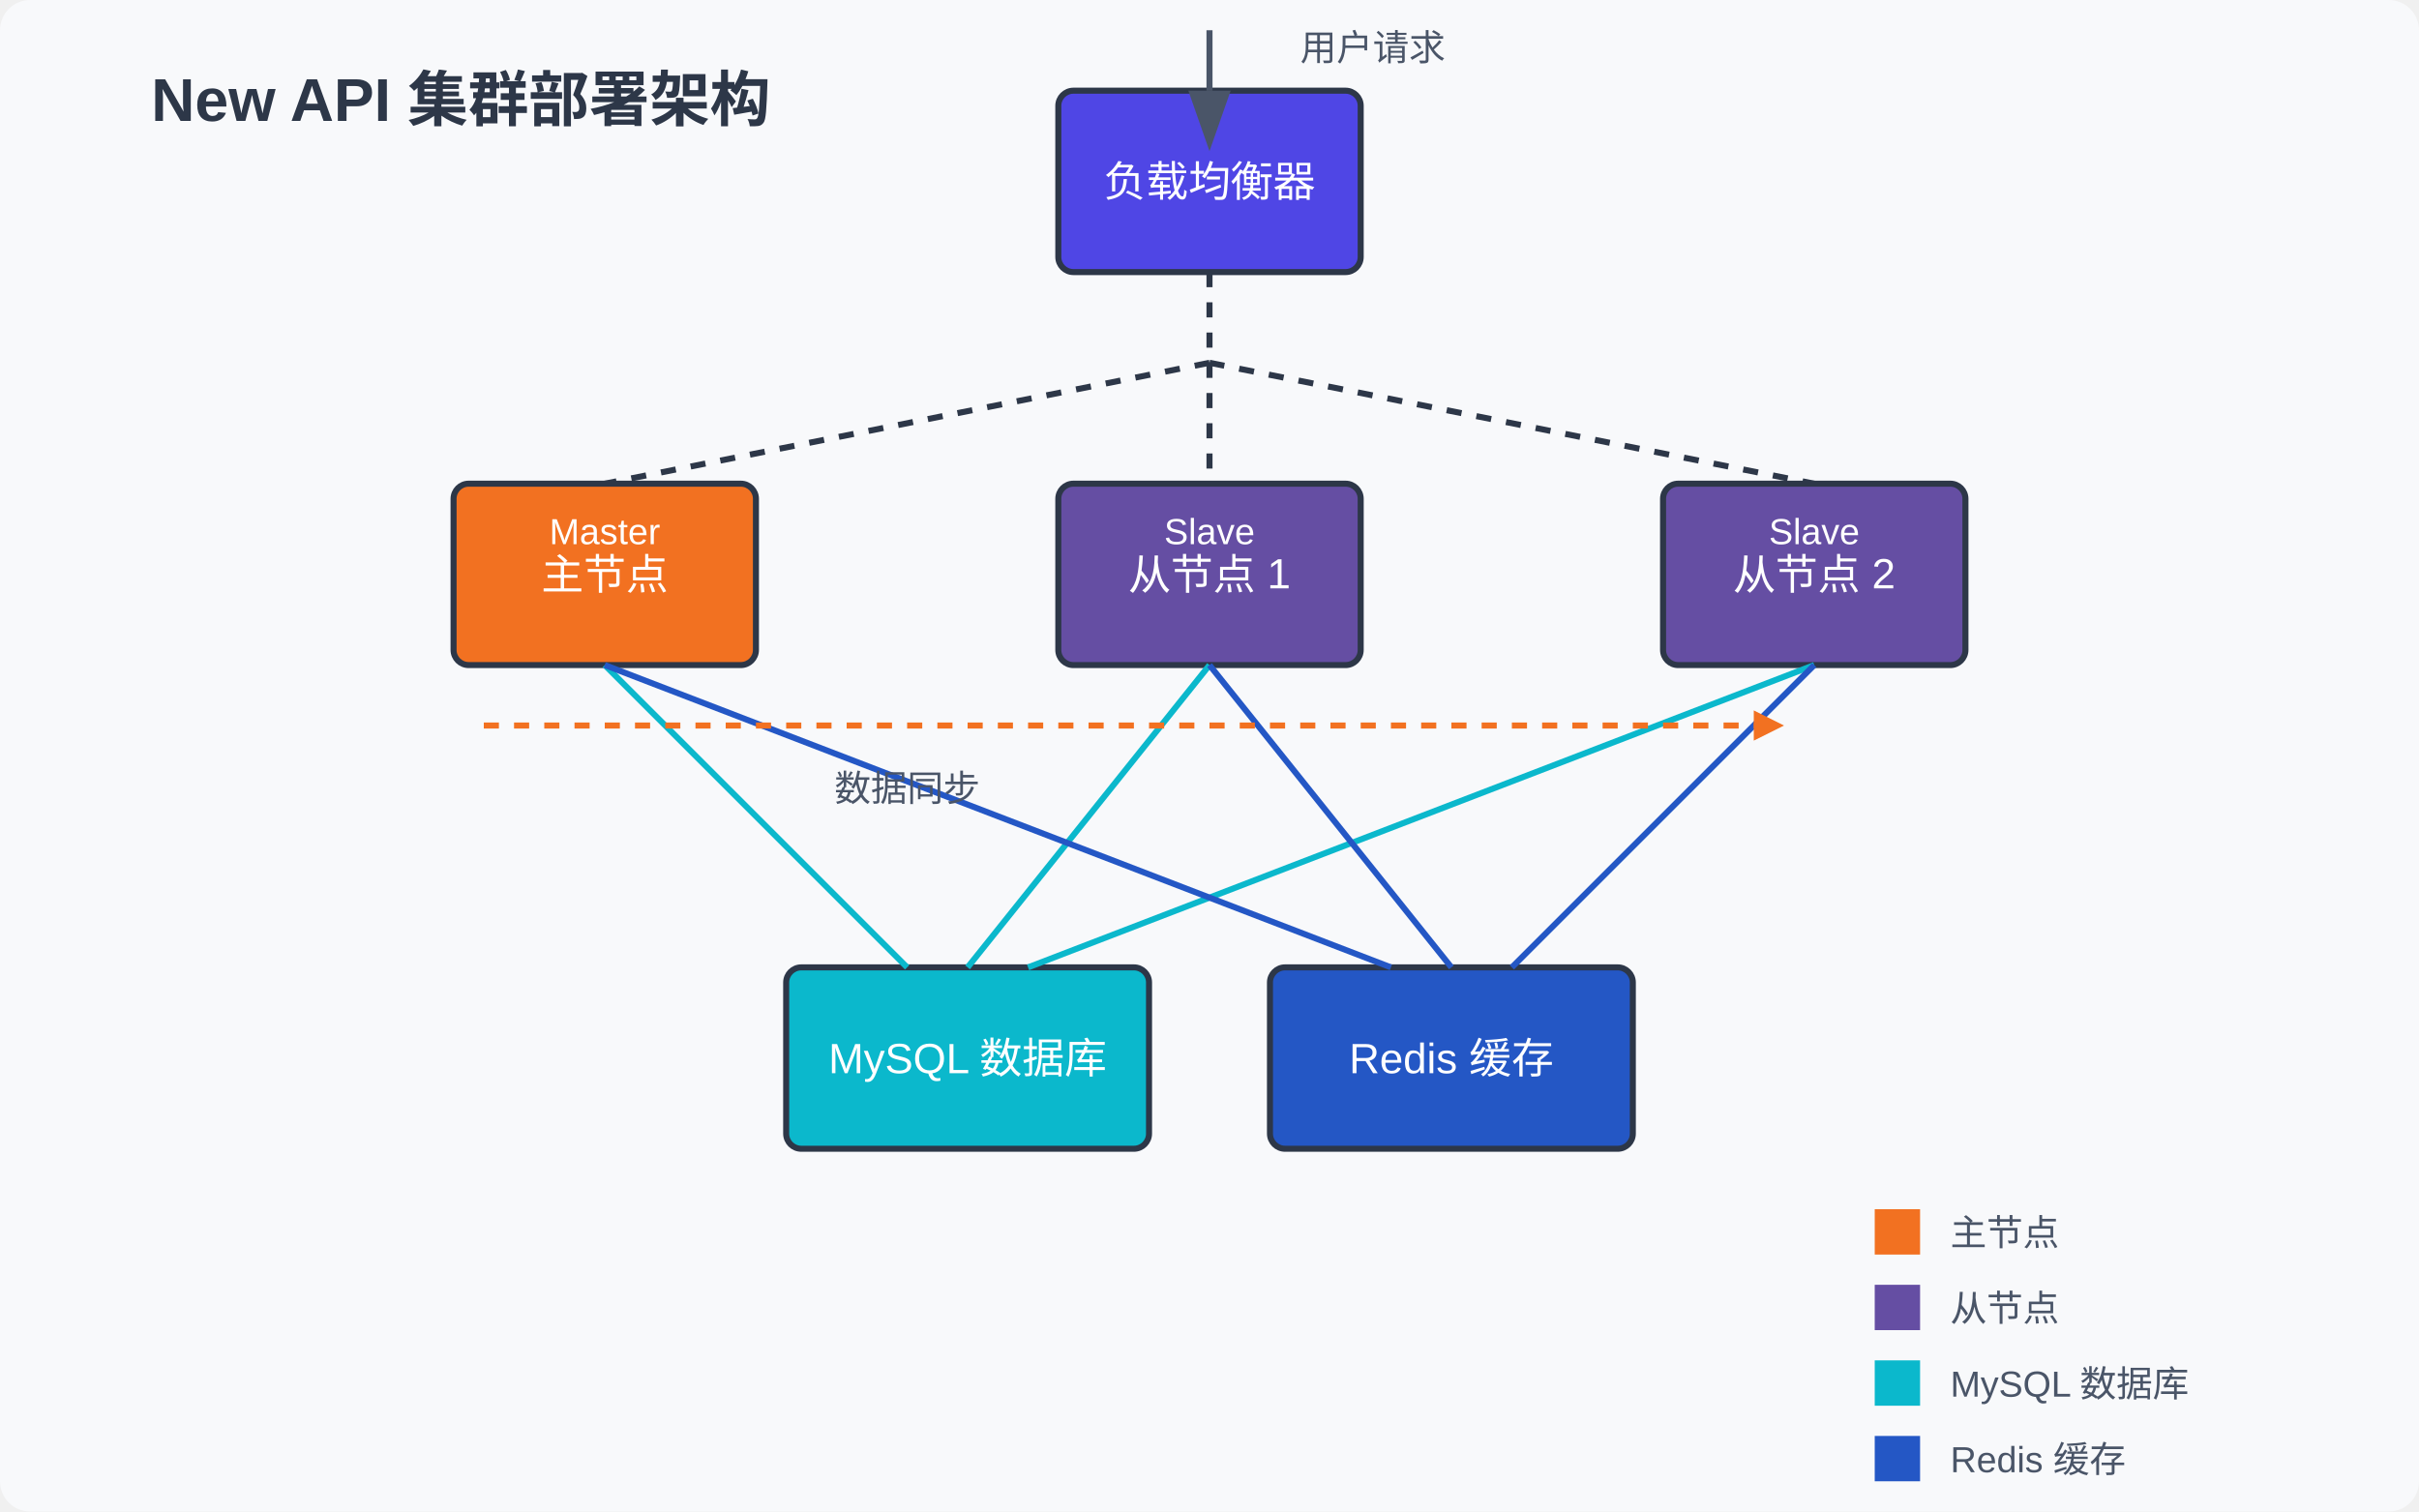
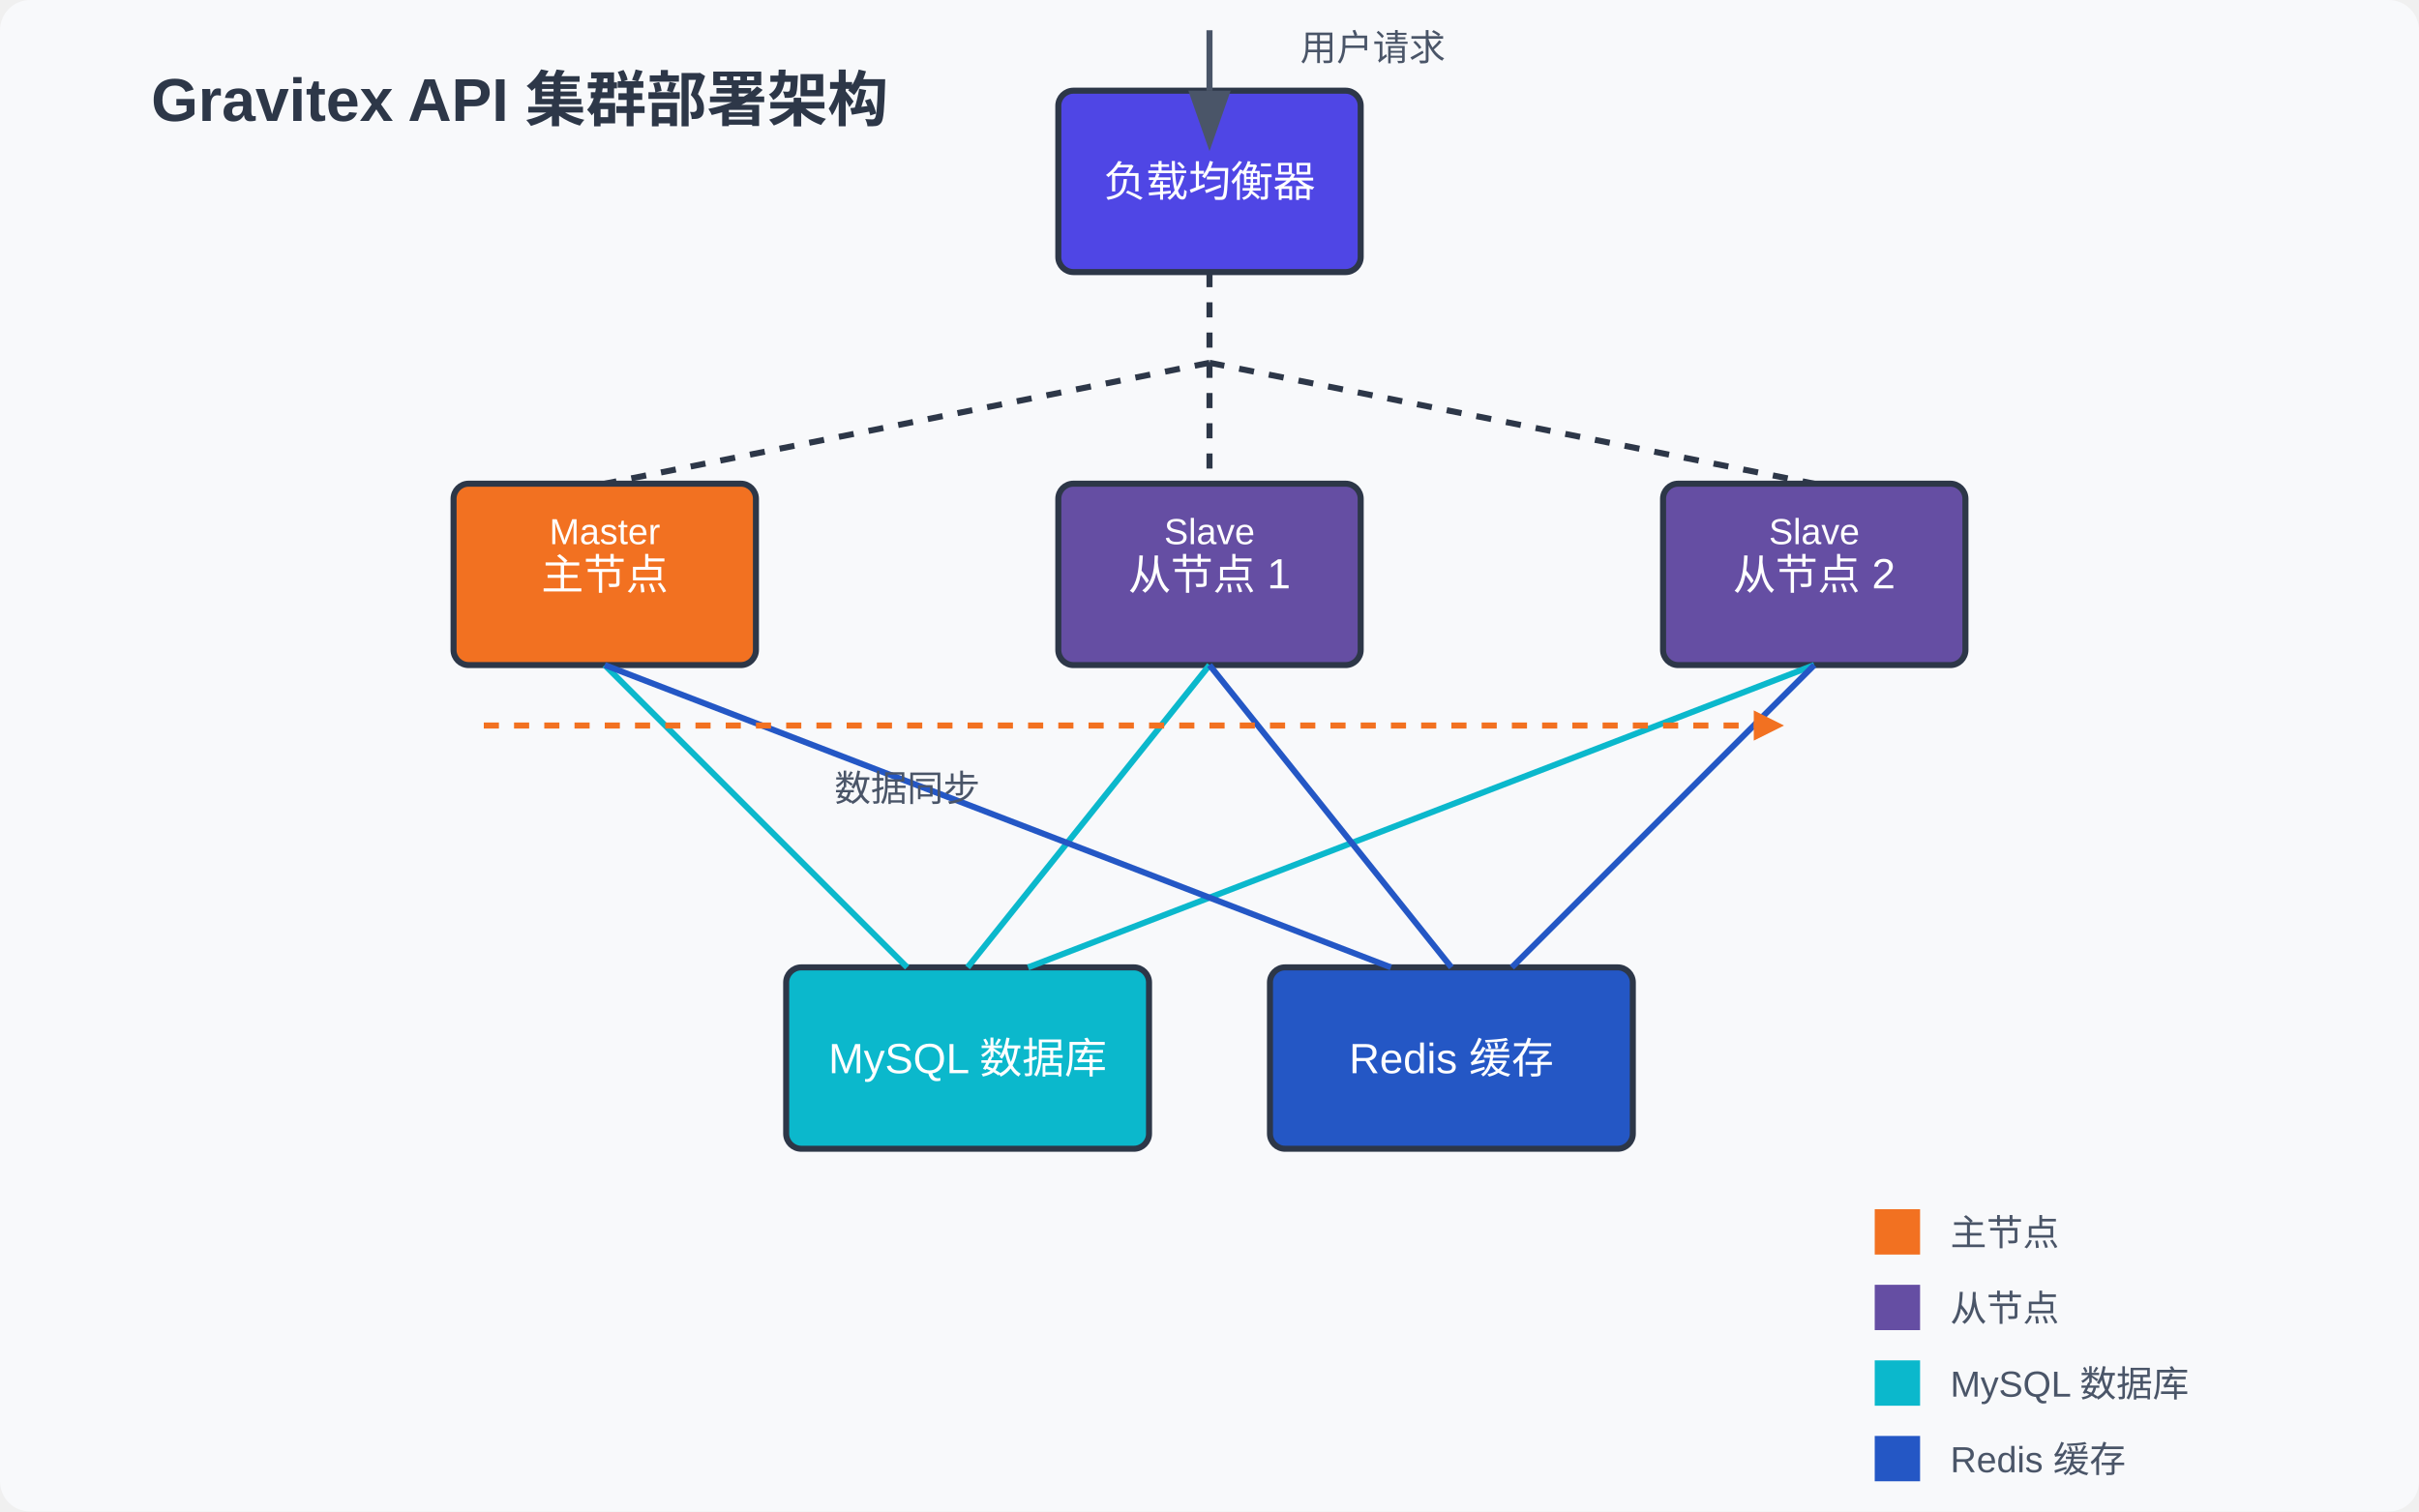
<svg xmlns="http://www.w3.org/2000/svg" width="800" height="500" viewBox="0 0 800 500">
  <rect width="800" height="500" fill="#f8f9fb" rx="10" ry="10" />
  <rect x="350" y="30" width="100" height="60" rx="5" ry="5" fill="#4F46E5" stroke="#2d3748" stroke-width="2" />
  <text x="400" y="65" font-family="Arial" font-size="14" fill="white" text-anchor="middle">负载均衡器</text>
  <line x1="400" y1="90" x2="400" y2="120" stroke="#2d3748" stroke-width="2" stroke-dasharray="5,5" />
  <line x1="400" y1="120" x2="200" y2="160" stroke="#2d3748" stroke-width="2" stroke-dasharray="5,5" />
  <line x1="400" y1="120" x2="400" y2="160" stroke="#2d3748" stroke-width="2" stroke-dasharray="5,5" />
  <line x1="400" y1="120" x2="600" y2="160" stroke="#2d3748" stroke-width="2" stroke-dasharray="5,5" />
  <rect x="150" y="160" width="100" height="60" rx="5" ry="5" fill="#f27121" stroke="#2d3748" stroke-width="2" />
  <text x="200" y="195" font-family="Arial" font-size="14" fill="white" text-anchor="middle">主节点</text>
  <text x="200" y="180" font-family="Arial" font-size="12" fill="white" text-anchor="middle">Master</text>
  <rect x="350" y="160" width="100" height="60" rx="5" ry="5" fill="#654ea3" stroke="#2d3748" stroke-width="2" />
  <text x="400" y="195" font-family="Arial" font-size="14" fill="white" text-anchor="middle">从节点 1</text>
  <text x="400" y="180" font-family="Arial" font-size="12" fill="white" text-anchor="middle">Slave</text>
  <rect x="550" y="160" width="100" height="60" rx="5" ry="5" fill="#654ea3" stroke="#2d3748" stroke-width="2" />
  <text x="600" y="195" font-family="Arial" font-size="14" fill="white" text-anchor="middle">从节点 2</text>
  <text x="600" y="180" font-family="Arial" font-size="12" fill="white" text-anchor="middle">Slave</text>
  <rect x="260" y="320" width="120" height="60" rx="5" ry="5" fill="#0bb8cc" stroke="#2d3748" stroke-width="2" />
  <text x="320" y="355" font-family="Arial" font-size="14" fill="white" text-anchor="middle">MySQL 数据库</text>
  <rect x="420" y="320" width="120" height="60" rx="5" ry="5" fill="#2457c5" stroke="#2d3748" stroke-width="2" />
  <text x="480" y="355" font-family="Arial" font-size="14" fill="white" text-anchor="middle">Redis 缓存</text>
  <line x1="200" y1="220" x2="300" y2="320" stroke="#0bb8cc" stroke-width="2" />
  <line x1="400" y1="220" x2="320" y2="320" stroke="#0bb8cc" stroke-width="2" />
  <line x1="600" y1="220" x2="340" y2="320" stroke="#0bb8cc" stroke-width="2" />
  <line x1="200" y1="220" x2="460" y2="320" stroke="#2457c5" stroke-width="2" />
  <line x1="400" y1="220" x2="480" y2="320" stroke="#2457c5" stroke-width="2" />
  <line x1="600" y1="220" x2="500" y2="320" stroke="#2457c5" stroke-width="2" />
  <line x1="160" y1="240" x2="590" y2="240" stroke="#f27121" stroke-width="2" stroke-dasharray="5,5" />
  <polygon points="590,240 580,235 580,245" fill="#f27121" />
  <text x="300" y="265" font-family="Arial" font-size="12" fill="#4a5568" text-anchor="middle">数据同步</text>
  <path d="M 400 10 L 400 30" stroke="#4a5568" stroke-width="2" marker-end="url(#arrowhead)" />
  <text x="430" y="20" font-family="Arial" font-size="12" fill="#4a5568">用户请求</text>
  <defs>
    <marker id="arrowhead" markerWidth="10" markerHeight="7" refX="0" refY="3.5" orient="auto">
      <polygon points="0 0, 10 3.5, 0 7" fill="#4a5568" />
    </marker>
  </defs>
  <rect x="620" y="400" width="15" height="15" fill="#f27121" />
  <text x="645" y="412" font-family="Arial" font-size="12" fill="#4a5568">主节点</text>
  <rect x="620" y="425" width="15" height="15" fill="#654ea3" />
  <text x="645" y="437" font-family="Arial" font-size="12" fill="#4a5568">从节点</text>
  <rect x="620" y="450" width="15" height="15" fill="#0bb8cc" />
  <text x="645" y="462" font-family="Arial" font-size="12" fill="#4a5568">MySQL 数据库</text>
  <rect x="620" y="475" width="15" height="15" fill="#2457c5" />
  <text x="645" y="487" font-family="Arial" font-size="12" fill="#4a5568">Redis 缓存</text>
-   <text x="50" y="40" font-family="Arial" font-size="20" font-weight="bold" fill="#2d3748">New API 集群部署架构</text>
+   <text x="50" y="40" font-family="Arial" font-size="20" font-weight="bold" fill="#2d3748">Gravitex API 集群部署架构</text>
</svg>
